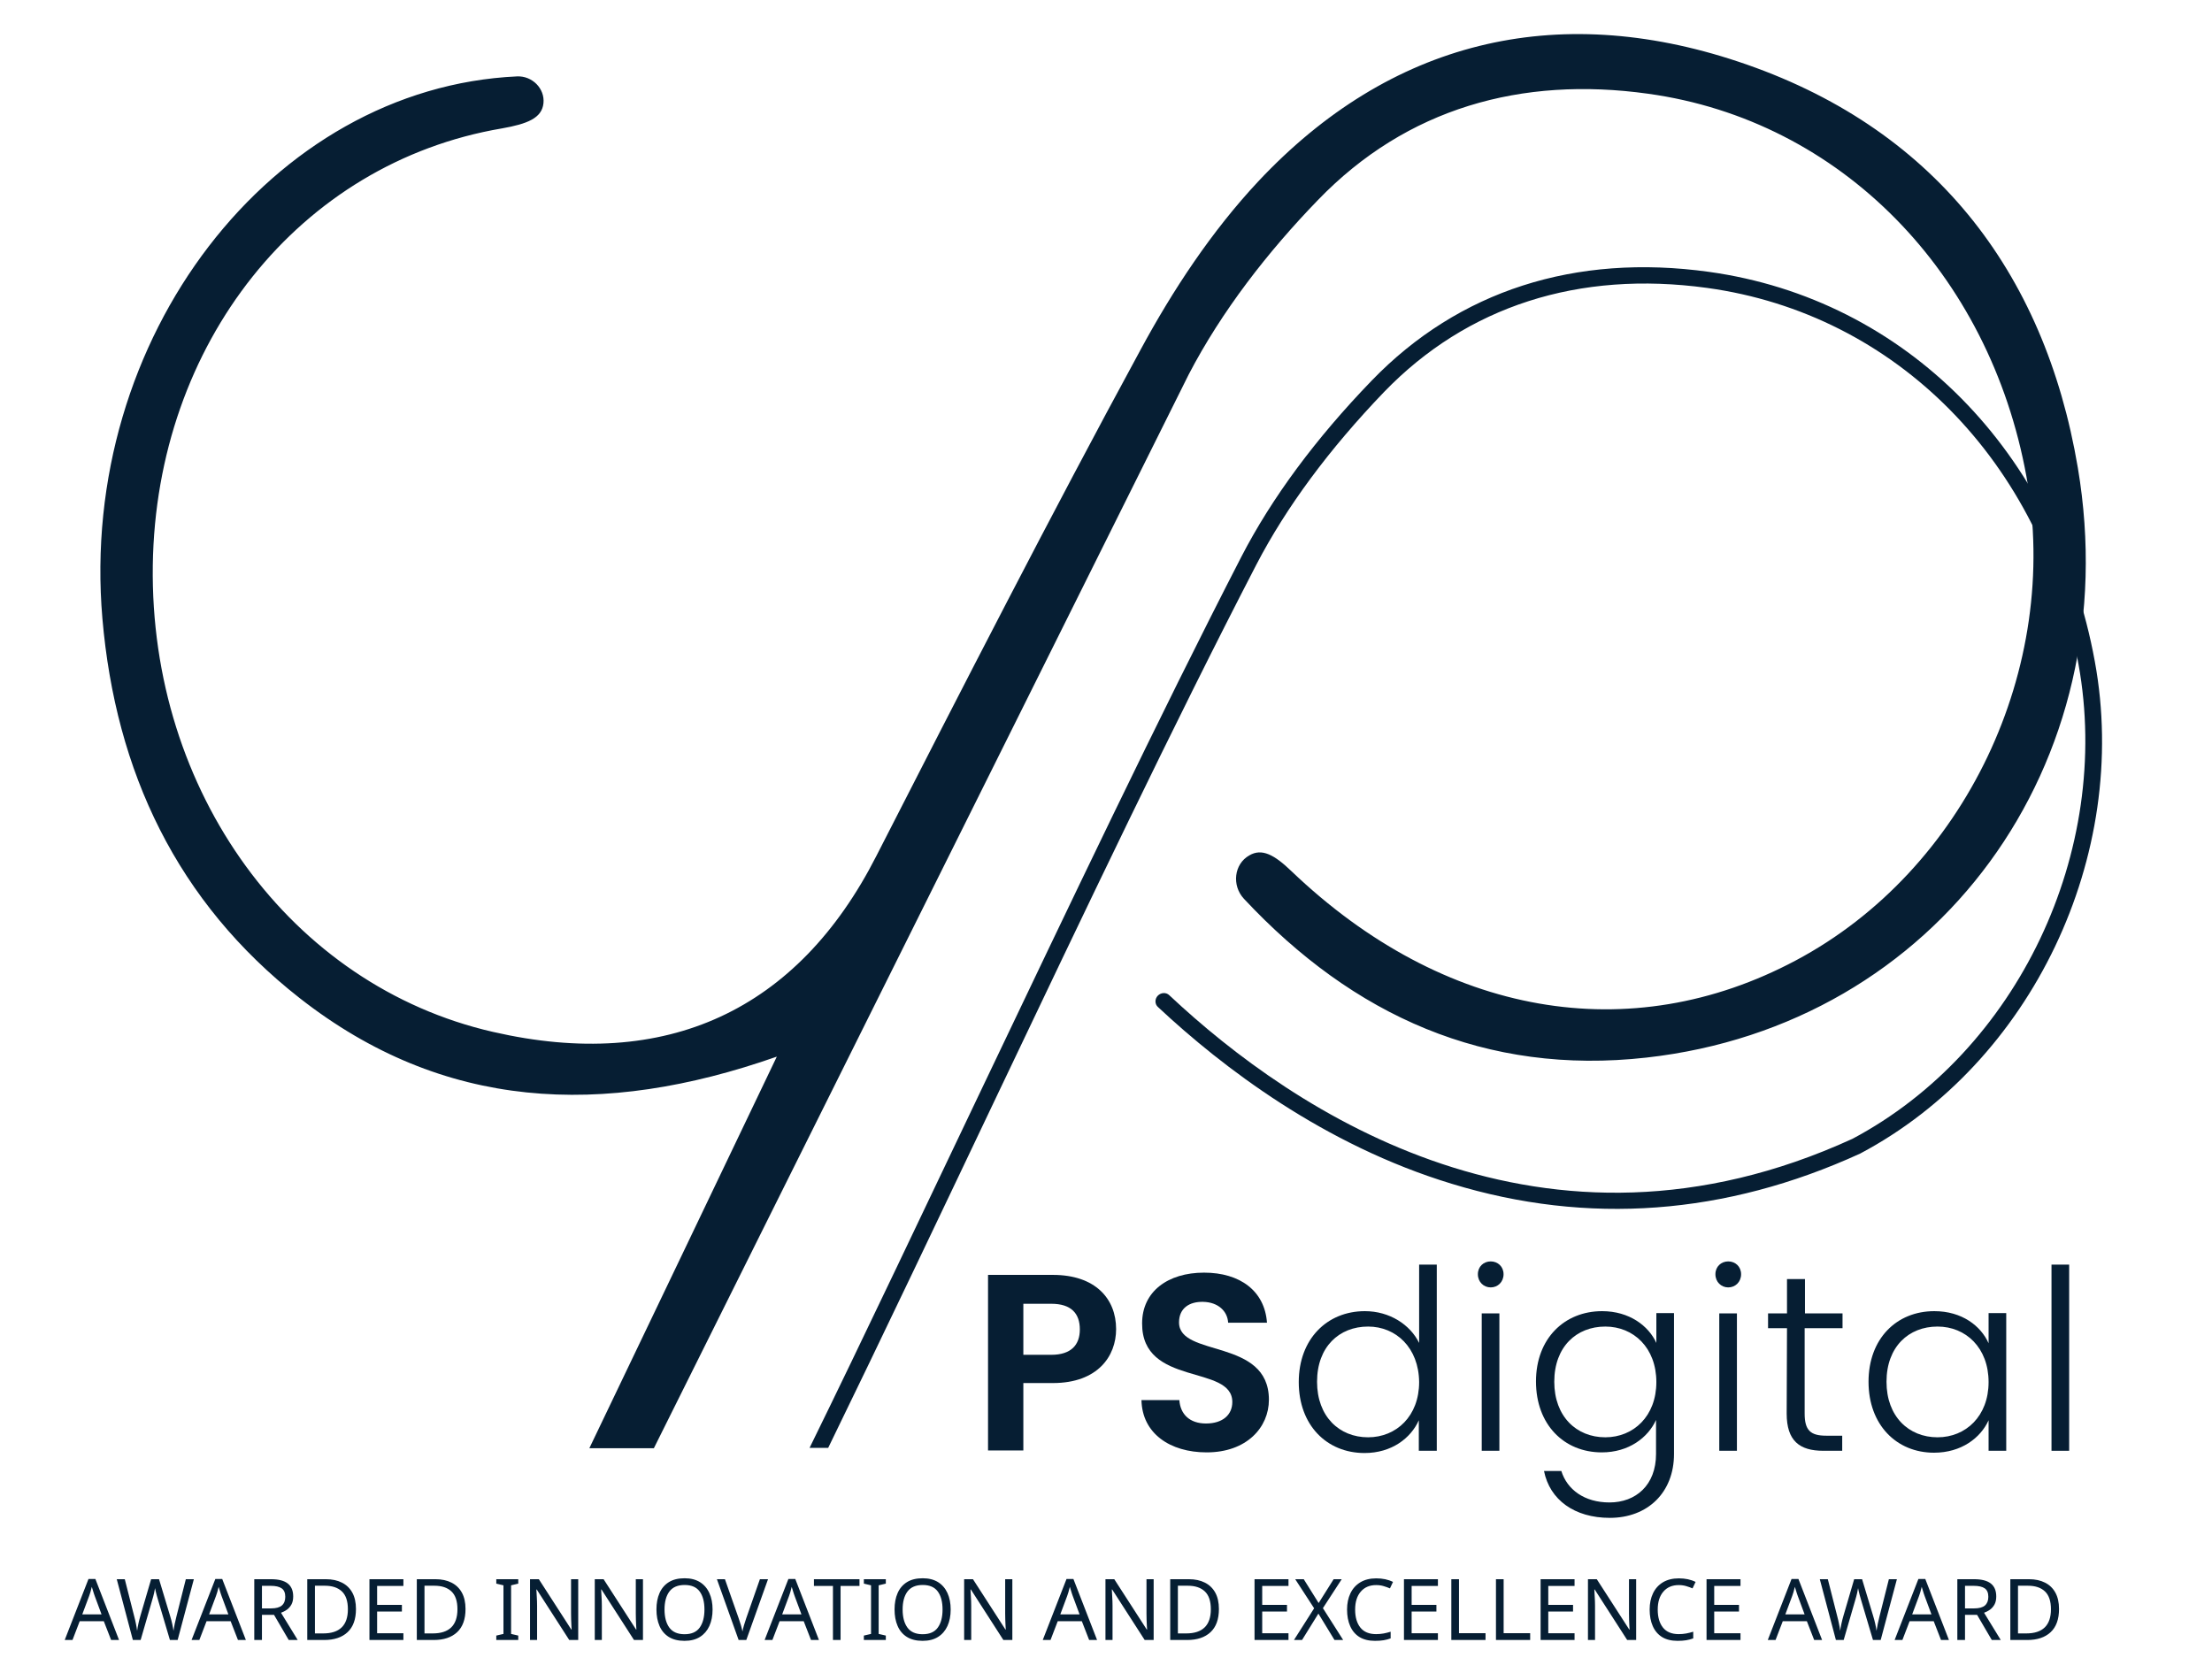
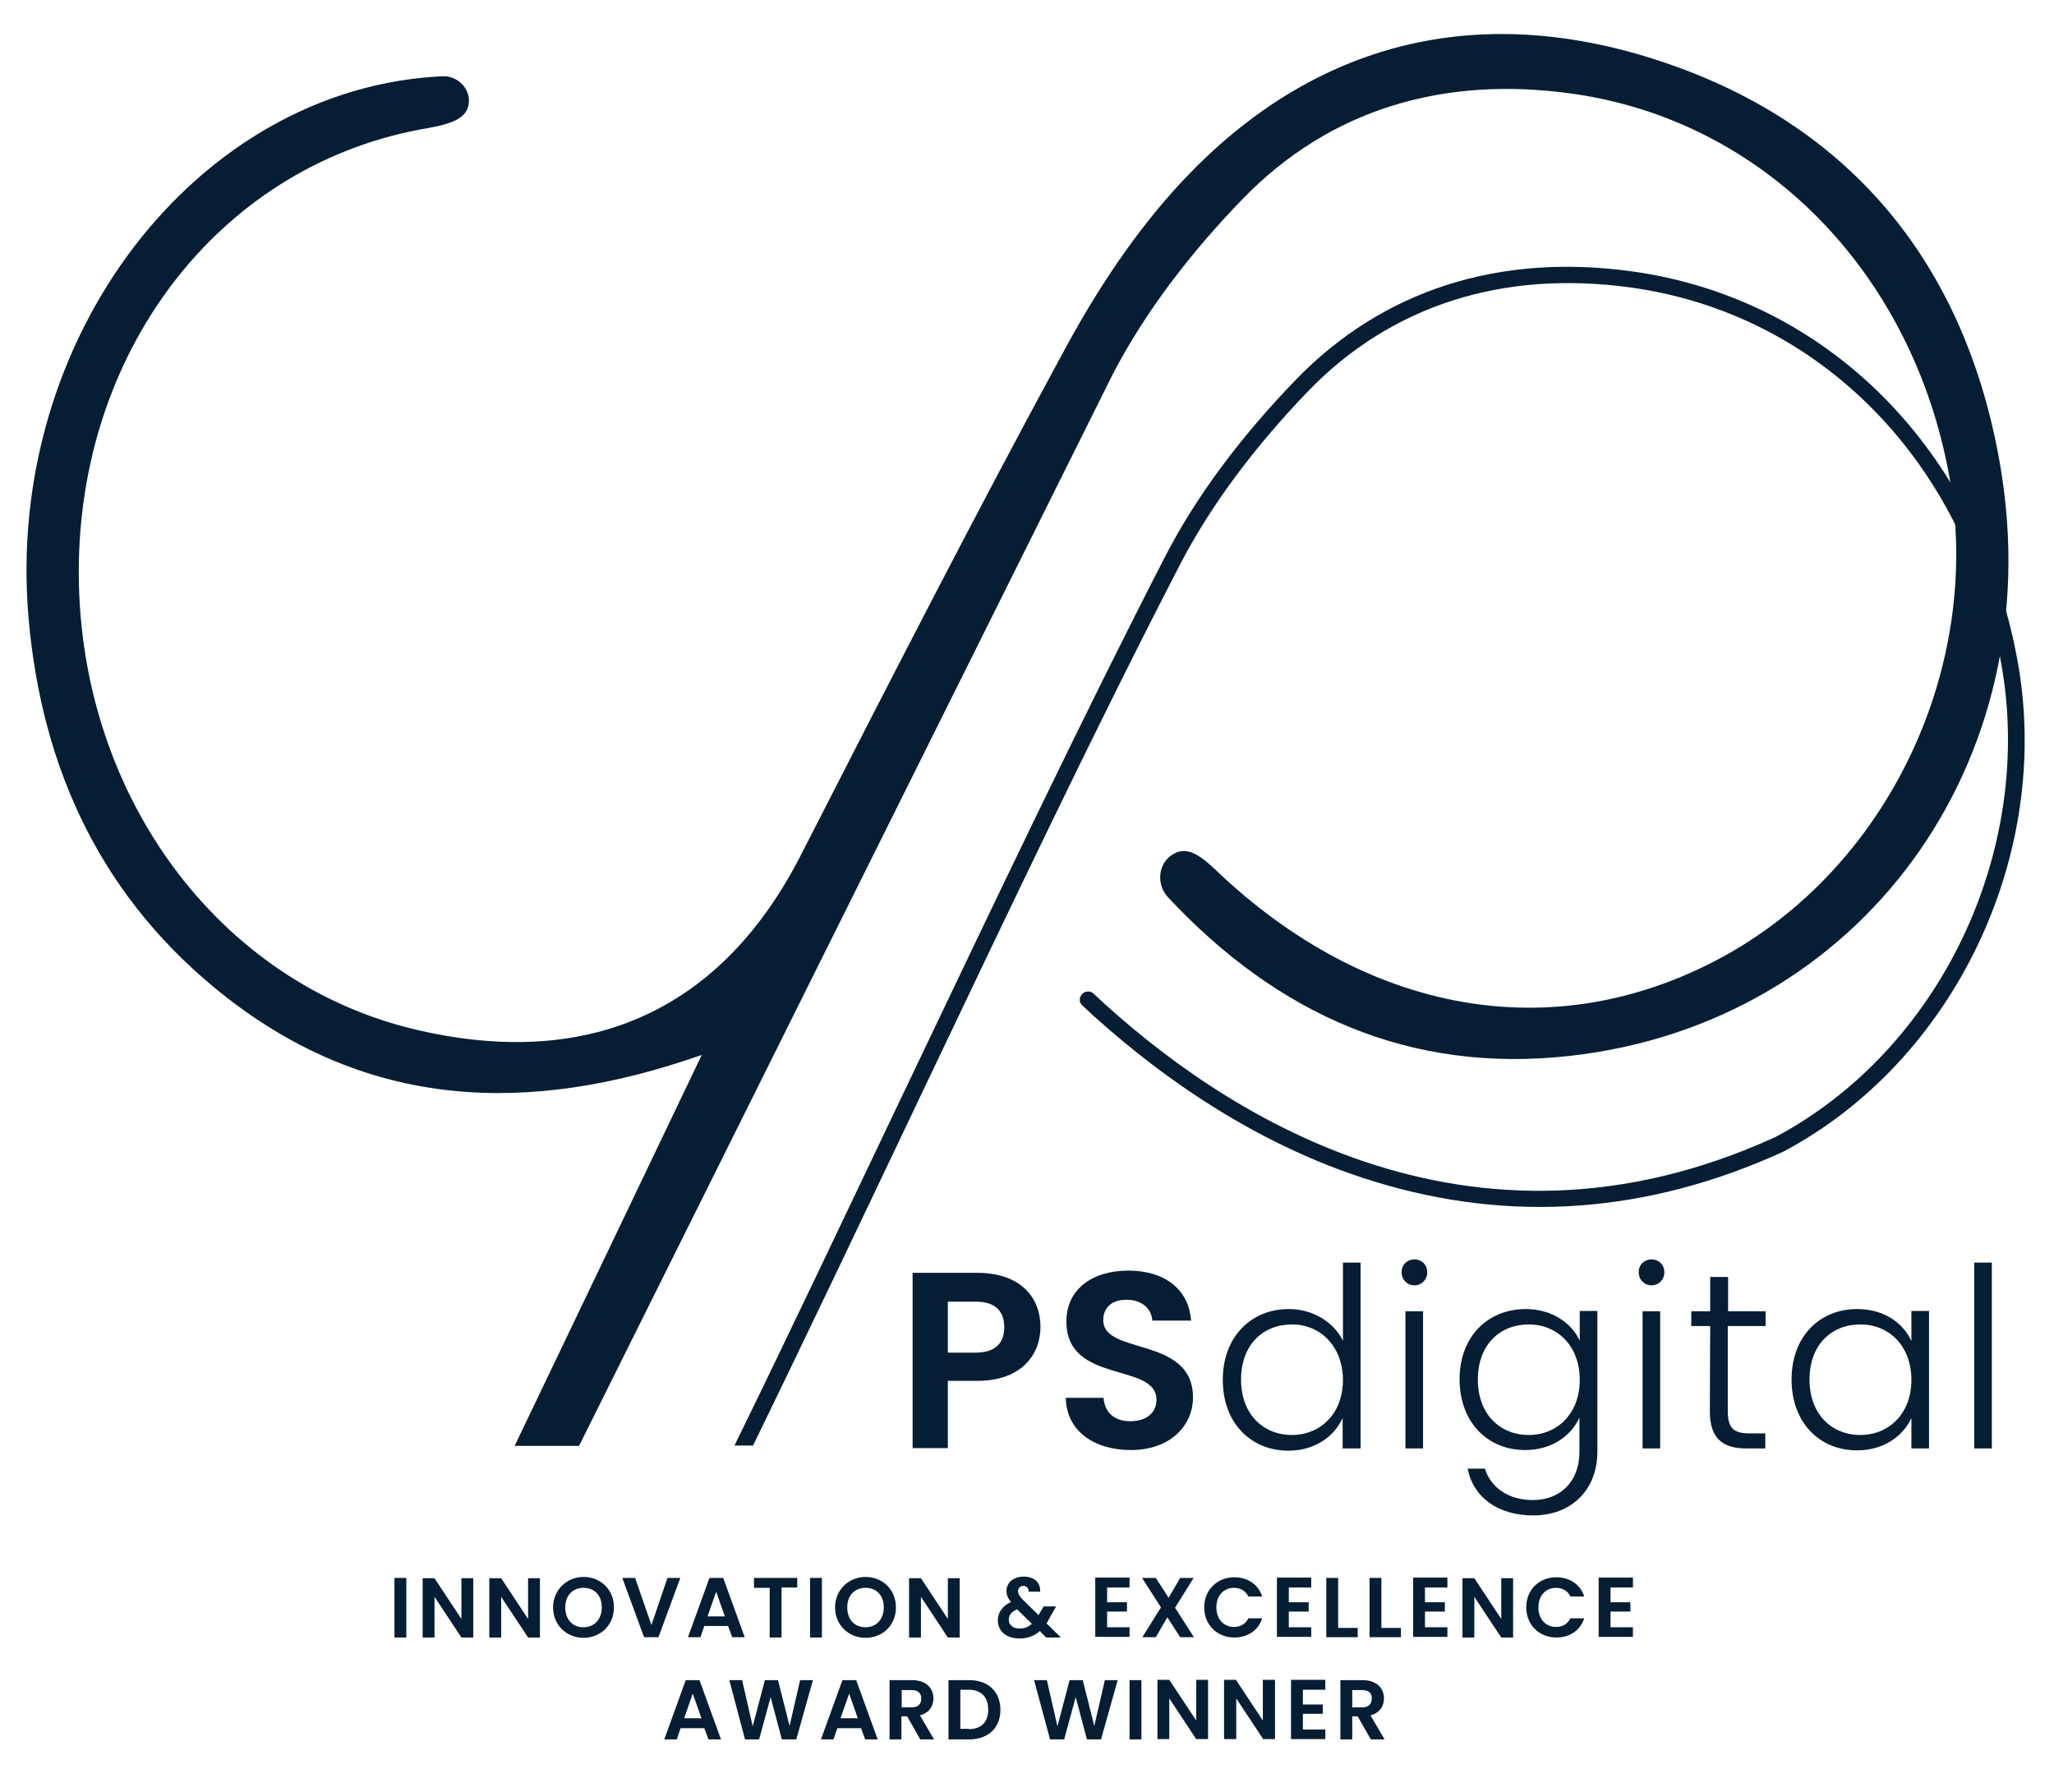
- <svg xmlns="http://www.w3.org/2000/svg" version="1.1" id="Layer_1" x="0px" y="0px" viewBox="0 0 689.1 521.1" style="enable-background:new 0 0 689.1 521.1;" xml:space="preserve">
+ <svg xmlns="http://www.w3.org/2000/svg" version="1.1" id="Layer_1" x="0px" y="0px" viewBox="0 0 641 559" style="enable-background:new 0 0 641 559;" xml:space="preserve">
  <style type="text/css">
	.st0{fill:#061E33;}
- 	.st1{font-family:'Poppins-SemiBold';}
- 	.st2{font-size:26.538px;}
+ 	.st1{enable-background:new    ;}
</style>
  <g>
    <g>
-       <path class="st0" d="M652.6,206.1c-11.9-65.3-59-112.9-120.2-121.4c-41.7-5.8-78,5.9-105,33.8c-17.5,18.1-31.2,36.6-40.7,55    C361,223.4,333.1,282.1,306,338.9c-16,33.5-37.3,78.6-53.8,112.2h5.8c16.1-33,37.1-77.2,52.7-110c27-56.7,54.9-115.4,80.7-165.2    c9.3-17.9,22.7-36,39.8-53.8c25.8-26.7,60.6-37.9,100.6-32.4c58.9,8.1,104.3,54.1,115.7,117.2c10.6,58.4-19,120.6-70.4,147.9    c-96.1,44-173.9-8.2-212.8-44.7c-1-1-2.6-0.9-3.6,0.1s-1,2.7,0.1,3.6c20,18.7,51.6,42.9,91.4,55c42.5,13,85.3,9.8,127.3-9.4    C632.9,331.1,663.7,266.6,652.6,206.1z" />
-       <path class="st0" d="M647.3,145.7C636.9,84.1,601.9,39.3,541.5,19.2c-57-19-108.5-6.4-149.5,37.3C377.5,72,365.4,90.3,355.3,109    C327,161.1,300,213.9,273,266.7c-24.5,48.1-65.4,67.2-119.4,54.8c-63-14.4-107-74.8-106-145.4c1-69,45.6-125.4,108.8-136.1    c7.9-1.4,12.4-3.2,12.9-7.8s-3.5-8.6-8.2-8.4C84.7,27.3,24.4,105.2,31.9,192.7C36,240.4,55.1,281,93.4,311    c44.6,34.9,94.2,37.3,148.6,18.2c-18.1,37.9-40.2,84-58.4,122h20.1l166.6-334.5c10.3-19.8,24.7-38.3,40.3-54.4    c27.6-28.6,63.4-38.6,102.8-33.1c60.1,8.3,106.4,55.9,117.9,119.3c10.8,59.7-19.2,122.7-71.8,150.7    c-51.6,27.5-109.7,17.6-157.2-27.8c-5.3-5.1-9.2-7.2-13.1-4.9c-4.8,2.7-5.5,9.4-1.7,13.5c34.1,36.5,75.4,55.1,125.4,49.5    C603.4,319.4,662.9,238.2,647.3,145.7z" />
+       <path class="st0" d="M629.6,206.1c-11.9-65.3-59-112.9-120.2-121.4c-41.7-5.8-78,5.9-105,33.8c-17.5,18.1-31.2,36.6-40.7,55    C338,223.4,310.1,282.1,283,338.9c-16,33.5-37.3,78.6-53.8,112.2h5.8c16.1-33,37.1-77.2,52.7-110c27-56.7,54.9-115.4,80.7-165.2    c9.3-17.9,22.7-36,39.8-53.8c25.8-26.7,60.6-37.9,100.6-32.4c58.9,8.1,104.3,54.1,115.7,117.2c10.6,58.4-19,120.6-70.4,147.9    c-96.1,44-173.9-8.2-212.8-44.7c-1-1-2.6-0.9-3.6,0.1s-1,2.7,0.1,3.6c20,18.7,51.6,42.9,91.4,55c42.5,13,85.3,9.8,127.3-9.4    C609.9,331.1,640.7,266.6,629.6,206.1z" />
+       <path class="st0" d="M624.3,145.7C613.9,84.1,578.9,39.3,518.5,19.2c-57-19-108.5-6.4-149.5,37.3C354.5,72,342.4,90.3,332.3,109    C304,161.1,277,213.9,250,266.7c-24.5,48.1-65.4,67.2-119.4,54.8c-63-14.4-107-74.8-106-145.4c1-69,45.6-125.4,108.8-136.1    c7.9-1.4,12.4-3.2,12.9-7.8s-3.5-8.6-8.2-8.4C61.7,27.3,1.4,105.2,8.9,192.7C13,240.4,32.1,281,70.4,311    c44.6,34.9,94.2,37.3,148.6,18.2c-18.1,37.9-40.2,84-58.4,122h20.1l166.6-334.5c10.3-19.8,24.7-38.3,40.3-54.4    c27.6-28.6,63.4-38.6,102.8-33.1c60.1,8.3,106.4,55.9,117.9,119.3c10.8,59.7-19.2,122.7-71.8,150.7    c-51.6,27.5-109.7,17.6-157.2-27.8c-5.3-5.1-9.2-7.2-13.1-4.9c-4.8,2.7-5.5,9.4-1.7,13.5c34.1,36.5,75.4,55.1,125.4,49.5    C580.4,319.4,639.9,238.2,624.3,145.7z" />
      <g>
-         <path class="st0" d="M328,430.9h-9.2v21h-11v-54.7H328c13.2,0,19.7,7.4,19.7,16.9C347.7,422.5,342,430.9,328,430.9z M327.5,422.1     c6.2,0,8.9-3.1,8.9-7.9c0-5-2.7-8-8.9-8h-8.7v15.9H327.5L327.5,422.1z" />
-         <path class="st0" d="M375.9,452.5c-11.4,0-20.1-5.9-20.3-16.3h11.8c0.3,4.4,3.2,7.3,8.3,7.3c5.2,0,8.2-2.7,8.2-6.7     c0-11.8-28.2-4.7-28.1-24.5c0-9.9,8-15.8,19.3-15.8c11.2,0,18.9,5.7,19.6,15.6h-12.1c-0.2-3.6-3.1-6.4-7.8-6.5     c-4.3-0.1-7.5,2-7.5,6.4c0,11,28,4.8,28,24.1C395.3,444.7,388.4,452.5,375.9,452.5z" />
-         <path class="st0" d="M425.2,408.5c7.7,0,14.1,4.2,16.9,9.9V394h5.5v58H442v-9.5c-2.5,5.6-8.5,10.2-16.9,10.2     c-11.8,0-20.5-8.7-20.5-22.1S413.4,408.5,425.2,408.5z M426.2,413.3c-9,0-15.9,6.3-15.9,17.2c0,10.8,6.9,17.3,15.9,17.3     c8.8,0,15.9-6.6,15.9-17.2C442,419.9,434.9,413.3,426.2,413.3z" />
-         <path class="st0" d="M460.4,397c0-2.4,1.8-4,4-4s4,1.6,4,4s-1.8,4.1-4,4.1S460.4,399.4,460.4,397z M461.6,409.2h5.5V452h-5.5     V409.2z" />
-         <path class="st0" d="M499.1,408.5c8.5,0,14.5,4.6,16.9,9.9v-9.3h5.5V453c0,12-8.2,19.9-20,19.9c-11,0-18.7-5.6-20.5-14.6h5.4     c1.8,5.8,7.2,9.8,15,9.8c8.2,0,14.5-5.4,14.5-15.1v-10.6c-2.5,5.5-8.5,10.1-16.9,10.1c-11.8,0-20.5-8.7-20.5-22.1     S487.4,408.5,499.1,408.5z M500.1,413.3c-9,0-15.9,6.3-15.9,17.2c0,10.8,6.9,17.3,15.9,17.3c8.8,0,15.9-6.6,15.9-17.2     C516,419.9,508.9,413.3,500.1,413.3z" />
-         <path class="st0" d="M534.4,397c0-2.4,1.8-4,4-4s4,1.6,4,4s-1.8,4.1-4,4.1S534.4,399.4,534.4,397z M535.6,409.2h5.5V452h-5.5     V409.2z" />
-         <path class="st0" d="M556.7,413.8h-5.9v-4.6h5.9v-10.7h5.6v10.7H574v4.6h-11.8v26.6c0,5.2,1.8,6.9,6.7,6.9h5v4.7H568     c-7.4,0-11.4-3.1-11.4-11.6L556.7,413.8L556.7,413.8z" />
-         <path class="st0" d="M602.6,408.5c8.6,0,14.5,4.6,16.9,10v-9.4h5.5V452h-5.5v-9.5c-2.5,5.5-8.5,10.1-17,10.1     c-11.7,0-20.4-8.7-20.4-22.1S590.8,408.5,602.6,408.5z M603.6,413.3c-9,0-15.9,6.3-15.9,17.2c0,10.8,6.9,17.3,15.9,17.3     c8.8,0,15.9-6.6,15.9-17.2C619.5,419.9,612.4,413.3,603.6,413.3z" />
-         <path class="st0" d="M639.1,394h5.5v58h-5.5V394z" />
+         <path class="st0" d="M305,430.9h-9.2v21h-11v-54.7H305c13.2,0,19.7,7.4,19.7,16.9C324.7,422.5,319,430.9,305,430.9z M304.5,422.1     c6.2,0,8.9-3.1,8.9-7.9c0-5-2.7-8-8.9-8h-8.7v15.9H304.5L304.5,422.1z" />
+         <path class="st0" d="M352.9,452.5c-11.4,0-20.1-5.9-20.3-16.3h11.8c0.3,4.4,3.2,7.3,8.3,7.3c5.2,0,8.2-2.7,8.2-6.7     c0-11.8-28.2-4.7-28.1-24.5c0-9.9,8-15.8,19.3-15.8c11.2,0,18.9,5.7,19.6,15.6h-12.1c-0.2-3.6-3.1-6.4-7.8-6.5     c-4.3-0.1-7.5,2-7.5,6.4c0,11,28,4.8,28,24.1C372.3,444.7,365.4,452.5,352.9,452.5z" />
+         <path class="st0" d="M402.2,408.5c7.7,0,14.1,4.2,16.9,9.9V394h5.5v58H419v-9.5c-2.5,5.6-8.5,10.2-16.9,10.2     c-11.8,0-20.5-8.7-20.5-22.1S390.4,408.5,402.2,408.5z M403.2,413.3c-9,0-15.9,6.3-15.9,17.2c0,10.8,6.9,17.3,15.9,17.3     c8.8,0,15.9-6.6,15.9-17.2C419,419.9,411.9,413.3,403.2,413.3z" />
+         <path class="st0" d="M437.4,397c0-2.4,1.8-4,4-4s4,1.6,4,4s-1.8,4.1-4,4.1S437.4,399.4,437.4,397z M438.6,409.2h5.5V452h-5.5     V409.2z" />
+         <path class="st0" d="M476.1,408.5c8.5,0,14.5,4.6,16.9,9.9v-9.3h5.5V453c0,12-8.2,19.9-20,19.9c-11,0-18.7-5.6-20.5-14.6h5.4     c1.8,5.8,7.2,9.8,15,9.8c8.2,0,14.5-5.4,14.5-15.1v-10.6c-2.5,5.5-8.5,10.1-16.9,10.1c-11.8,0-20.5-8.7-20.5-22.1     S464.4,408.5,476.1,408.5z M477.1,413.3c-9,0-15.9,6.3-15.9,17.2c0,10.8,6.9,17.3,15.9,17.3c8.8,0,15.9-6.6,15.9-17.2     C493,419.9,485.9,413.3,477.1,413.3z" />
+         <path class="st0" d="M511.4,397c0-2.4,1.8-4,4-4s4,1.6,4,4s-1.8,4.1-4,4.1S511.4,399.4,511.4,397z M512.6,409.2h5.5V452h-5.5     V409.2z" />
+         <path class="st0" d="M533.7,413.8h-5.9v-4.6h5.9v-10.7h5.6v10.7H551v4.6h-11.8v26.6c0,5.2,1.8,6.9,6.7,6.9h5v4.7H545     c-7.4,0-11.4-3.1-11.4-11.6L533.7,413.8L533.7,413.8z" />
+         <path class="st0" d="M579.6,408.5c8.6,0,14.5,4.6,16.9,10v-9.4h5.5V452h-5.5v-9.5c-2.5,5.5-8.5,10.1-17,10.1     c-11.7,0-20.4-8.7-20.4-22.1S567.8,408.5,579.6,408.5z M580.6,413.3c-9,0-15.9,6.3-15.9,17.2c0,10.8,6.9,17.3,15.9,17.3     c8.8,0,15.9-6.6,15.9-17.2C596.5,419.9,589.4,413.3,580.6,413.3z" />
+         <path class="st0" d="M616.1,394h5.5v58h-5.5V394z" />
      </g>
    </g>
  </g>
-   <text transform="matrix(1 0 0 1 20.1629 510.9514)" class="st0 st1 st2">AWARDED INNOVATION AND EXCELLENCE AWARD</text>
+   <g class="st1">
+     <path class="st0" d="M123.1,492.4h3.7V511h-3.7V492.4z" />
+     <path class="st0" d="M147.7,492.4V511H144l-8.4-12.7V511h-3.7v-18.5h3.7l8.4,12.7v-12.7H147.7z" />
+     <path class="st0" d="M168.5,492.4V511h-3.7l-8.4-12.7V511h-3.7v-18.5h3.7l8.4,12.7v-12.7H168.5z" />
+     <path class="st0" d="M182.1,511.1c-5.2,0-9.5-3.9-9.5-9.5c0-5.5,4.3-9.5,9.5-9.5c5.3,0,9.5,3.9,9.5,9.5   C191.6,507.2,187.3,511.1,182.1,511.1z M182.1,507.8c3.3,0,5.7-2.4,5.7-6.2c0-3.8-2.3-6.1-5.7-6.1c-3.4,0-5.7,2.4-5.7,6.1   C176.4,505.4,178.7,507.8,182.1,507.8z" />
+     <path class="st0" d="M208.3,492.4h4l-6.8,18.5H201l-6.8-18.5h4l5.1,14.7L208.3,492.4z" />
+     <path class="st0" d="M227.2,507.4h-7.4l-1.2,3.5h-3.9l6.7-18.5h4.3l6.7,18.5h-3.9L227.2,507.4z M223.5,496.7l-2.7,7.7h5.4   L223.5,496.7z" />
+     <path class="st0" d="M235.2,492.4h13.6v3h-4.9V511h-3.7v-15.5h-4.9V492.4z" />
+     <path class="st0" d="M252.8,492.4h3.7V511h-3.7V492.4z" />
+     <path class="st0" d="M270.1,511.1c-5.2,0-9.5-3.9-9.5-9.5c0-5.5,4.3-9.5,9.5-9.5c5.3,0,9.5,3.9,9.5,9.5   C279.6,507.2,275.4,511.1,270.1,511.1z M270.1,507.8c3.3,0,5.7-2.4,5.7-6.2c0-3.8-2.3-6.1-5.7-6.1c-3.4,0-5.7,2.4-5.7,6.1   C264.4,505.4,266.7,507.8,270.1,507.8z" />
+     <path class="st0" d="M299.5,492.4V511h-3.7l-8.4-12.7V511h-3.7v-18.5h3.7l8.4,12.7v-12.7H299.5z" />
+     <path class="st0" d="M321,496.7c0.1-1.2-0.7-1.8-1.6-1.8c-1,0-1.7,0.7-1.7,1.6s0.5,1.7,1.7,2.9l4.7,4.6c0.1-0.1,0.1-0.1,0.1-0.2   l1.5-2.5h3.9l-1.9,3.3c-0.4,0.7-0.7,1.4-1.1,2l4.5,4.4h-4.6l-2-2c-1.7,1.5-3.8,2.3-6.3,2.3c-4.1,0-6.8-2.2-6.8-5.7   c0-2.4,1.4-4.4,4.1-5.7c-1-1.2-1.4-2.2-1.4-3.4c0-2.5,2-4.5,5.4-4.5c3.5,0,5.3,2.1,5.1,4.7H321z M322,506.7l-4.6-4.5   c-1.8,0.8-2.6,1.9-2.6,3.2c0,1.6,1.3,2.8,3.3,2.8C319.7,508.2,321,507.7,322,506.7z" />
+     <path class="st0" d="M352.5,495.4h-7v4.6h6.2v2.9h-6.2v4.9h7v3h-10.7v-18.5h10.7V495.4z" />
+     <path class="st0" d="M364.3,504.7l-3.6,6.2h-4.2l5.8-9.3l-5.9-9.2h4.3l4,6.2l3.6-6.2h4.2l-5.8,9.3l5.9,9.2h-4.3L364.3,504.7z" />
+     <path class="st0" d="M385.2,492.2c4.1,0,7.5,2.2,8.7,6h-4.3c-0.9-1.8-2.5-2.7-4.5-2.7c-3.2,0-5.5,2.4-5.5,6.1   c0,3.7,2.3,6.1,5.5,6.1c2,0,3.6-0.9,4.5-2.7h4.3c-1.2,3.8-4.6,6-8.7,6c-5.3,0-9.4-3.9-9.4-9.4S379.9,492.2,385.2,492.2z" />
+     <path class="st0" d="M409.2,495.4h-7v4.6h6.2v2.9h-6.2v4.9h7v3h-10.7v-18.5h10.7V495.4z" />
+     <path class="st0" d="M417.6,492.4V508h6.1v2.9h-9.8v-18.5H417.6z" />
+     <path class="st0" d="M431.1,492.4V508h6.1v2.9h-9.8v-18.5H431.1z" />
+     <path class="st0" d="M451.7,495.4h-7v4.6h6.2v2.9h-6.2v4.9h7v3h-10.7v-18.5h10.7V495.4z" />
+     <path class="st0" d="M472.2,492.4V511h-3.7l-8.4-12.7V511h-3.7v-18.5h3.7l8.4,12.7v-12.7H472.2z" />
+     <path class="st0" d="M485.7,492.2c4.1,0,7.5,2.2,8.7,6h-4.3c-0.9-1.8-2.5-2.7-4.5-2.7c-3.2,0-5.5,2.4-5.5,6.1   c0,3.7,2.3,6.1,5.5,6.1c2,0,3.6-0.9,4.5-2.7h4.3c-1.2,3.8-4.6,6-8.7,6c-5.3,0-9.4-3.9-9.4-9.4S480.3,492.2,485.7,492.2z" />
+     <path class="st0" d="M509.6,495.4h-7v4.6h6.2v2.9h-6.2v4.9h7v3h-10.7v-18.5h10.7V495.4z" />
+     <path class="st0" d="M219.8,539.3h-7.4l-1.2,3.5h-3.9l6.7-18.5h4.3l6.7,18.5h-3.9L219.8,539.3z M216.2,528.5l-2.7,7.7h5.4   L216.2,528.5z" />
+     <path class="st0" d="M227.6,524.3h4l3.3,14.4l3.8-14.4h4.1l3.6,14.3l3.3-14.3h4l-5.2,18.5H244l-3.5-13.2l-3.6,13.2l-4.4,0   L227.6,524.3z" />
+     <path class="st0" d="M268.7,539.3h-7.4l-1.2,3.5h-3.9l6.7-18.5h4.3l6.7,18.5h-3.9L268.7,539.3z M265,528.5l-2.7,7.7h5.4L265,528.5z   " />
+     <path class="st0" d="M284.6,524.3c4.5,0,6.7,2.6,6.7,5.7c0,2.3-1.2,4.5-4.2,5.3l4.4,7.5h-4.3l-4.1-7.2h-1.8v7.2h-3.7v-18.5H284.6z    M284.5,527.4h-3.1v5.4h3.1c2.1,0,3-1.1,3-2.8C287.5,528.4,286.5,527.4,284.5,527.4z" />
+     <path class="st0" d="M312.2,533.6c0,5.6-3.8,9.2-9.8,9.2H296v-18.5h6.5C308.4,524.3,312.2,527.9,312.2,533.6z M302.3,539.6   c3.9,0,6.1-2.2,6.1-6.1s-2.2-6.2-6.1-6.2h-2.6v12.2H302.3z" />
+     <path class="st0" d="M322.7,524.3h4l3.3,14.4l3.8-14.4h4.1l3.6,14.3l3.3-14.3h4l-5.2,18.5h-4.4l-3.5-13.2l-3.6,13.2l-4.4,0   L322.7,524.3z" />
+     <path class="st0" d="M352.5,524.3h3.7v18.5h-3.7V524.3z" />
+     <path class="st0" d="M377,524.2v18.5h-3.7l-8.4-12.7v12.7h-3.7v-18.5h3.7l8.4,12.7v-12.7H377z" />
+     <path class="st0" d="M397.9,524.2v18.5h-3.7l-8.4-12.7v12.7H382v-18.5h3.7l8.4,12.7v-12.7H397.9z" />
+     <path class="st0" d="M413.6,527.3h-7v4.6h6.2v2.9h-6.2v4.9h7v3h-10.7v-18.5h10.7V527.3z" />
+     <path class="st0" d="M425.2,524.3c4.5,0,6.7,2.6,6.7,5.7c0,2.3-1.2,4.5-4.2,5.3l4.4,7.5h-4.3l-4.1-7.2H422v7.2h-3.7v-18.5H425.2z    M425.1,527.4H422v5.4h3.1c2.1,0,3-1.1,3-2.8C428.1,528.4,427.2,527.4,425.1,527.4z" />
+   </g>
</svg>
